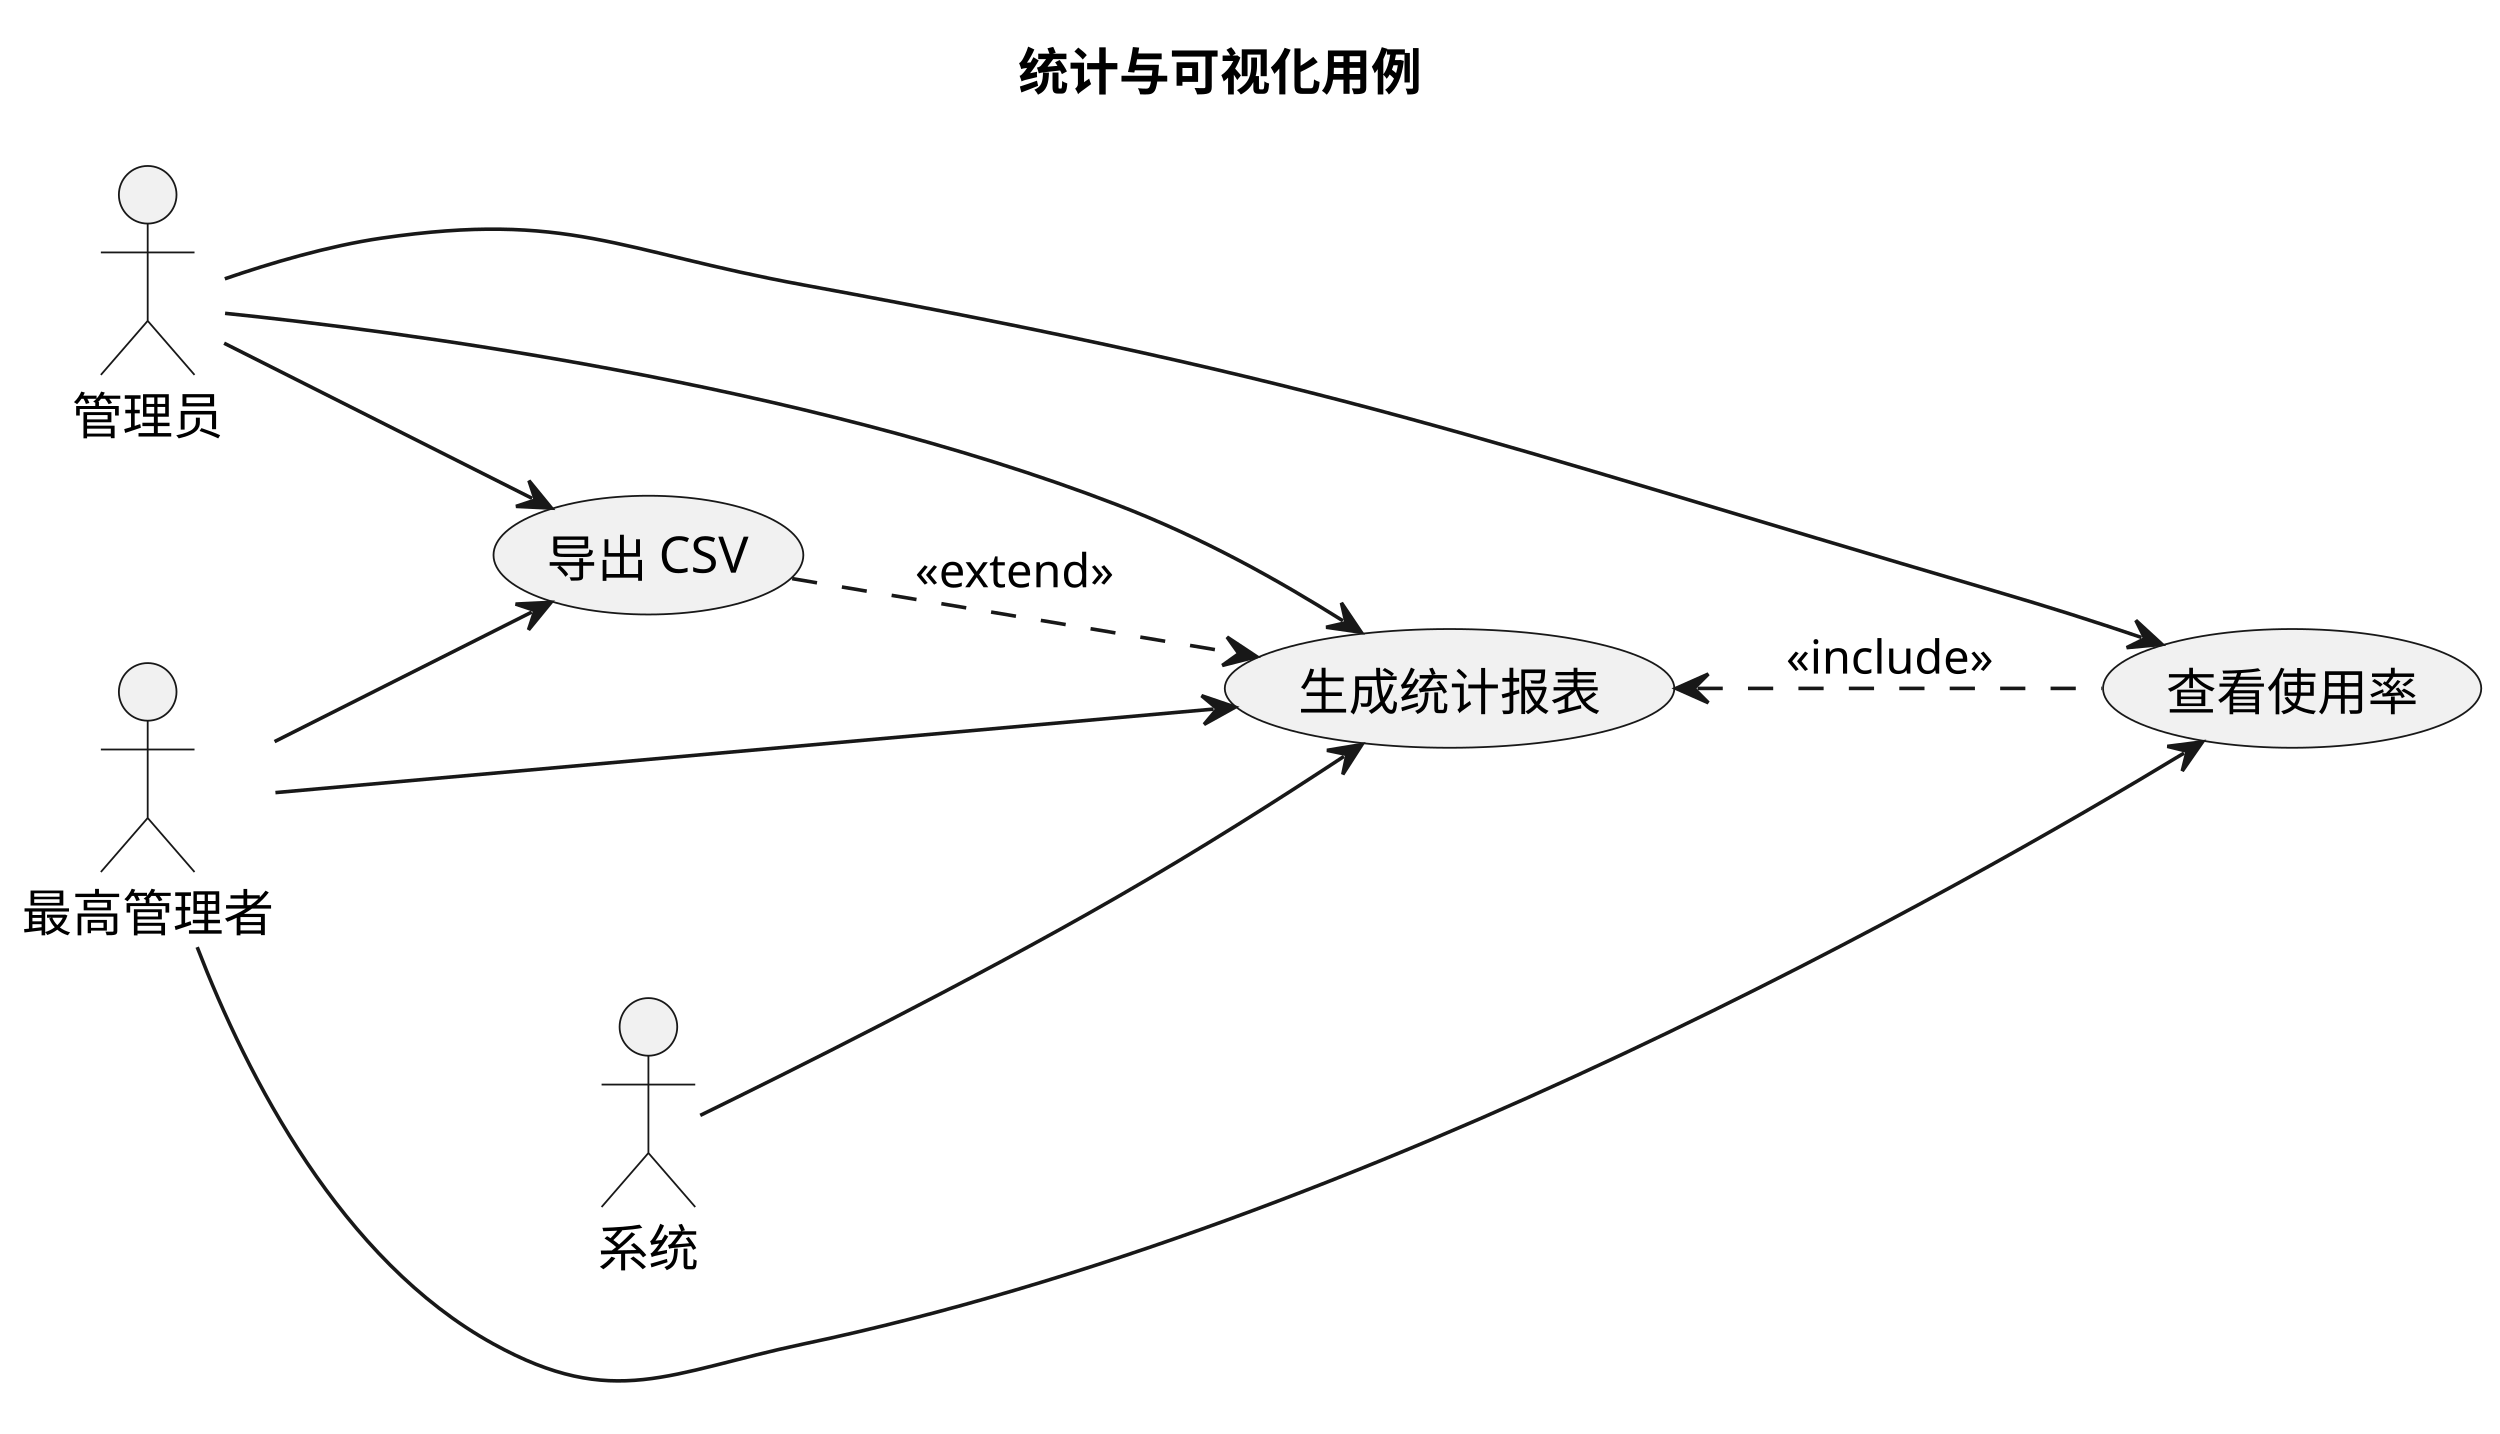
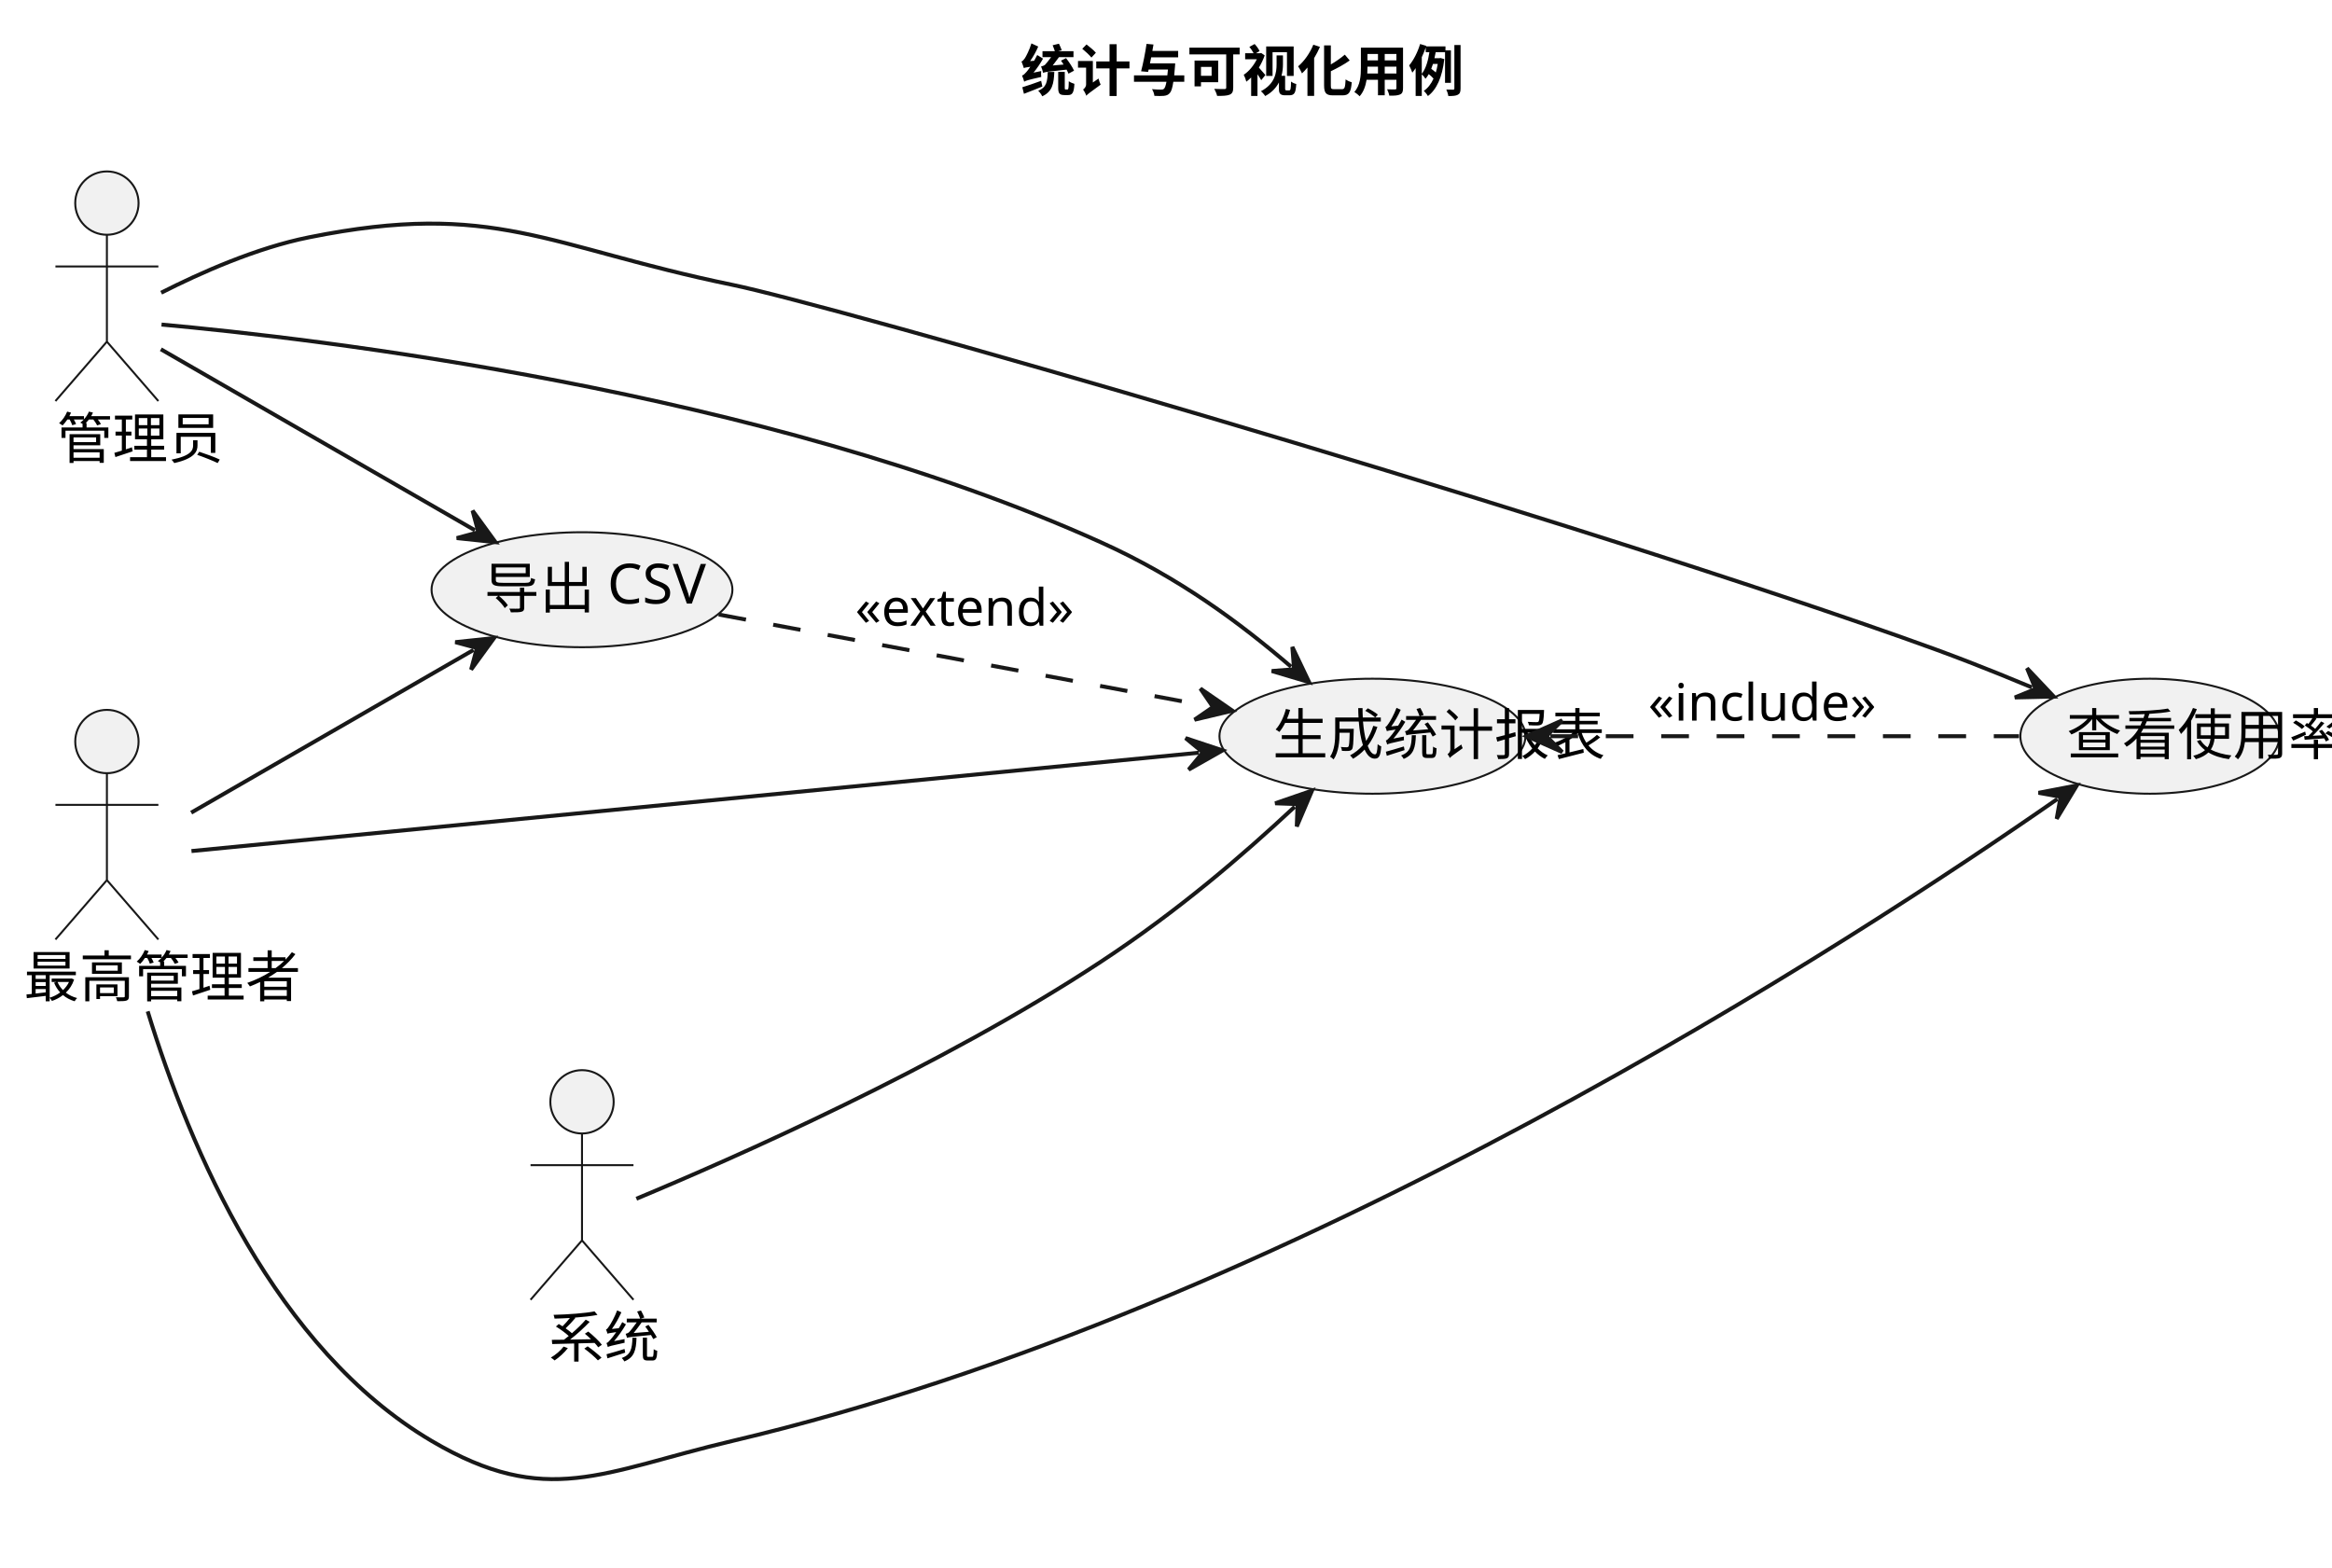
- <svg xmlns="http://www.w3.org/2000/svg" contentStyleType="text/css" data-diagram-type="DESCRIPTION" height="398px" preserveAspectRatio="none" style="width:694px;height:398px;background:#FFFFFF;" version="1.1" viewBox="0 0 694 398" width="694px" zoomAndPan="magnify">
+ <svg xmlns="http://www.w3.org/2000/svg" contentStyleType="text/css" data-diagram-type="DESCRIPTION" height="396px" preserveAspectRatio="none" style="width:589px;height:396px;background:#FFFFFF;" version="1.1" viewBox="0 0 589 396" width="589px" zoomAndPan="magnify">
  <defs />
  <g>
    <g class="title" data-source-line="1">
-       <text fill="#000000" font-family="sans-serif" font-size="14" font-weight="bold" lengthAdjust="spacing" textLength="115.5" x="282.647" y="24.966">统计与可视化用例</text>
+       <text fill="#000000" font-family="sans-serif" font-size="14" font-weight="700" lengthAdjust="spacing" textLength="67.211" x="257.743" y="22.995">统计与可视化用例</text>
    </g>
-     <g class="entity" data-entity="S" data-source-line="5" data-uid="ent0002" id="entity_S">
-       <ellipse cx="180" cy="285.068" fill="#F1F1F1" rx="8" ry="8" style="stroke:#181818;stroke-width:0.5;" />
-       <path d="M180,293.068 L180,320.068 M167,301.068 L193,301.068 M180,320.068 L167,335.068 M180,320.068 L193,335.068" fill="none" style="stroke:#181818;stroke-width:0.5;" />
-       <text fill="#000000" font-family="sans-serif" font-size="14" lengthAdjust="spacing" textLength="28" x="166" y="351.534">系统</text>
+     <g class="entity" data-qualified-name="S" data-source-line="5" id="ent0002">
+       <ellipse cx="147" cy="278.297" fill="#F1F1F1" rx="8" ry="8" style="stroke:#181818;stroke-width:0.5;" />
+       <path d="M147,286.297 L147,313.297 M134,294.297 L160,294.297 M147,313.297 L134,328.297 M147,313.297 L160,328.297" fill="none" style="stroke:#181818;stroke-width:0.5;" />
+       <text fill="#000000" font-family="sans-serif" font-size="14" lengthAdjust="spacing" textLength="16.803" x="138.599" y="342.792">系统</text>
    </g>
-     <g class="entity" data-entity="A" data-source-line="6" data-uid="ent0003" id="entity_A">
-       <ellipse cx="41" cy="54.068" fill="#F1F1F1" rx="8" ry="8" style="stroke:#181818;stroke-width:0.5;" />
-       <path d="M41,62.068 L41,89.068 M28,70.068 L54,70.068 M41,89.068 L28,104.068 M41,89.068 L54,104.068" fill="none" style="stroke:#181818;stroke-width:0.5;" />
-       <text fill="#000000" font-family="sans-serif" font-size="14" lengthAdjust="spacing" textLength="42" x="20" y="120.534">管理员</text>
+     <g class="entity" data-qualified-name="A" data-source-line="6" id="ent0003">
+       <ellipse cx="27" cy="51.297" fill="#F1F1F1" rx="8" ry="8" style="stroke:#181818;stroke-width:0.5;" />
+       <path d="M27,59.297 L27,86.297 M14,67.297 L40,67.297 M27,86.297 L14,101.297 M27,86.297 L40,101.297" fill="none" style="stroke:#181818;stroke-width:0.5;" />
+       <text fill="#000000" font-family="sans-serif" font-size="14" lengthAdjust="spacing" textLength="25.204" x="14.398" y="115.792">管理员</text>
    </g>
-     <g class="entity" data-entity="SA" data-source-line="7" data-uid="ent0004" id="entity_SA">
-       <ellipse cx="41" cy="192.068" fill="#F1F1F1" rx="8" ry="8" style="stroke:#181818;stroke-width:0.5;" />
-       <path d="M41,200.068 L41,227.068 M28,208.068 L54,208.068 M41,227.068 L28,242.068 M41,227.068 L54,242.068" fill="none" style="stroke:#181818;stroke-width:0.5;" />
-       <text fill="#000000" font-family="sans-serif" font-size="14" lengthAdjust="spacing" textLength="70" x="6" y="258.534">最高管理者</text>
+     <g class="entity" data-qualified-name="SA" data-source-line="7" id="ent0004">
+       <ellipse cx="27.003" cy="187.297" fill="#F1F1F1" rx="8" ry="8" style="stroke:#181818;stroke-width:0.5;" />
+       <path d="M27.003,195.297 L27.003,222.297 M14.003,203.297 L40.003,203.297 M27.003,222.297 L14.003,237.297 M27.003,222.297 L40.003,237.297" fill="none" style="stroke:#181818;stroke-width:0.5;" />
+       <text fill="#000000" font-family="sans-serif" font-size="14" lengthAdjust="spacing" textLength="42.007" x="6" y="251.792">最高管理者</text>
    </g>
-     <g class="entity" data-entity="GR" data-source-line="9" data-uid="ent0005" id="entity_GR">
-       <ellipse cx="402.397" cy="191.101" fill="#F1F1F1" rx="62.397" ry="16.483" style="stroke:#181818;stroke-width:0.5;" />
-       <text fill="#000000" font-family="sans-serif" font-size="14" lengthAdjust="spacing" textLength="84" x="360.397" y="197.135">生成统计报表</text>
+     <g class="entity" data-qualified-name="GR" data-source-line="9" id="ent0005">
+       <ellipse cx="346.644" cy="185.951" fill="#F1F1F1" rx="38.644" ry="14.524" style="stroke:#181818;stroke-width:0.5;" />
+       <text fill="#000000" font-family="sans-serif" font-size="14" lengthAdjust="spacing" textLength="50.408" x="321.44" y="190.599">生成统计报表</text>
    </g>
-     <g class="entity" data-entity="VU" data-source-line="10" data-uid="ent0006" id="entity_VU">
-       <ellipse cx="636.298" cy="191.101" fill="#F1F1F1" rx="52.498" ry="16.483" style="stroke:#181818;stroke-width:0.5;" />
-       <text fill="#000000" font-family="sans-serif" font-size="14" lengthAdjust="spacing" textLength="70" x="601.298" y="197.135">查看使用率</text>
+     <g class="entity" data-qualified-name="VU" data-source-line="10" id="ent0006">
+       <ellipse cx="542.993" cy="185.951" fill="#F1F1F1" rx="32.703" ry="14.524" style="stroke:#181818;stroke-width:0.5;" />
+       <text fill="#000000" font-family="sans-serif" font-size="14" lengthAdjust="spacing" textLength="42.007" x="521.99" y="190.599">查看使用率</text>
    </g>
-     <g class="entity" data-entity="EXP" data-source-line="11" data-uid="ent0007" id="entity_EXP">
-       <ellipse cx="180.004" cy="154.101" fill="#F1F1F1" rx="43.004" ry="16.483" style="stroke:#181818;stroke-width:0.5;" />
-       <text fill="#000000" font-family="sans-serif" font-size="14" lengthAdjust="spacing" textLength="56.574" x="151.717" y="160.135">导出 CSV</text>
+     <g class="entity" data-qualified-name="EXP" data-source-line="11" id="ent0007">
+       <ellipse cx="146.996" cy="148.951" fill="#F1F1F1" rx="37.996" ry="14.524" style="stroke:#181818;stroke-width:0.5;" />
+       <text fill="#000000" font-family="sans-serif" font-size="14" lengthAdjust="spacing" textLength="49.492" x="122.25" y="153.599">导出 CSV</text>
    </g>
-     <g class="link" data-entity-1="S" data-entity-2="GR" data-source-line="13" data-uid="lnk8" id="link_S_GR">
-       <path d="M194.39,309.628 C218.05,298.068 268.67,272.888 310.01,249.098 C333.62,235.508 354.798,222.006 373.067,209.986" fill="none" id="S-to-GR" style="stroke:#181818;stroke-width:1;" />
-       <polygon fill="#181818" points="378.08,206.688,368.363,208.293,373.903,209.436,372.76,214.976,378.08,206.688" style="stroke:#181818;stroke-width:1;" />
+     <g class="link" data-entity-1="ent0002" data-entity-2="ent0005" data-link-type="dependency" data-source-line="13" id="lnk8">
+       <path d="M160.73,302.777 C184.64,292.817 237.53,269.567 278,242.947 C297.76,229.947 313.83,216.047 327,203.777" fill="none" id="S-to-GR" style="stroke:#181818;stroke-width:1;" />
+       <polygon fill="#181818" points="331.39,199.687,322.078,202.895,327.732,203.095,327.532,208.749,331.39,199.687" style="stroke:#181818;stroke-width:1;" />
    </g>
-     <g class="link" data-entity-1="A" data-entity-2="GR" data-source-line="14" data-uid="lnk9" id="link_A_GR">
-       <path d="M62.48,86.978 C108.21,91.668 221.57,106.058 310.01,140.098 C334.26,149.438 354.847,161.07 372.797,172.329" fill="none" id="A-to-GR" style="stroke:#181818;stroke-width:1;" />
-       <polygon fill="#181818" points="377.88,175.518,372.382,167.347,373.644,172.861,368.13,174.124,377.88,175.518" style="stroke:#181818;stroke-width:1;" />
+     <g class="link" data-entity-1="ent0003" data-entity-2="ent0005" data-link-type="dependency" data-source-line="14" id="lnk9">
+       <path d="M40.8,81.977 C78.63,85.397 192.65,98.457 278,136.947 C297.83,145.887 313.081,157.267 326.091,168.397" fill="none" id="A-to-GR" style="stroke:#181818;stroke-width:1;" />
+       <polygon fill="#181818" points="330.65,172.297,326.411,163.407,326.851,169.047,321.211,169.486,330.65,172.297" style="stroke:#181818;stroke-width:1;" />
    </g>
-     <g class="link" data-entity-1="A" data-entity-2="VU" data-source-line="15" data-uid="lnk10" id="link_A_VU">
-       <path d="M62.41,77.398 C74.82,73.128 91.09,68.268 106,66.098 C157.78,58.578 171.54,69.648 223.01,79.098 C372.31,106.508 408.16,121.318 553.8,164.098 C569.1,168.598 580.165,172.129 594.475,176.959" fill="none" id="A-to-VU" style="stroke:#181818;stroke-width:1;" />
-       <polygon fill="#181818" points="600.16,178.878,592.912,172.21,595.423,177.279,590.353,179.79,600.16,178.878" style="stroke:#181818;stroke-width:1;" />
+     <g class="link" data-entity-1="ent0003" data-entity-2="ent0006" data-link-type="dependency" data-source-line="15" id="lnk10">
+       <path d="M40.71,73.937 C50.56,68.927 64.72,62.617 78.01,59.947 C124.91,50.497 138.13,62.317 185,71.947 C210.27,77.137 380.94,125.917 480.29,160.947 C493.15,165.477 501.723,168.836 513.203,173.626" fill="none" id="A-to-VU" style="stroke:#181818;stroke-width:1;" />
+       <polygon fill="#181818" points="518.74,175.937,511.974,168.78,514.126,174.012,508.894,176.163,518.74,175.937" style="stroke:#181818;stroke-width:1;" />
    </g>
-     <g class="link" data-entity-1="A" data-entity-2="EXP" data-source-line="16" data-uid="lnk11" id="link_A_EXP">
-       <path d="M62.22,95.278 C86.33,107.428 121.331,125.059 147.721,138.349" fill="none" id="A-to-EXP" style="stroke:#181818;stroke-width:1;" />
-       <polygon fill="#181818" points="153.08,141.048,146.841,133.427,148.614,138.799,143.243,140.572,153.08,141.048" style="stroke:#181818;stroke-width:1;" />
+     <g class="link" data-entity-1="ent0003" data-entity-2="ent0007" data-link-type="dependency" data-source-line="16" id="lnk11">
+       <path d="M40.63,88.217 C60.85,99.867 95.482,119.831 119.962,133.941" fill="none" id="A-to-EXP" style="stroke:#181818;stroke-width:1;" />
+       <polygon fill="#181818" points="125.16,136.937,119.36,128.977,120.828,134.44,115.365,135.908,125.16,136.937" style="stroke:#181818;stroke-width:1;" />
    </g>
-     <g class="link" data-entity-1="SA" data-entity-2="GR" data-source-line="17" data-uid="lnk12" id="link_SA_GR">
-       <path d="M76.46,220.028 C137.95,214.558 261.244,203.58 336.894,196.84" fill="none" id="SA-to-GR" style="stroke:#181818;stroke-width:1;" />
-       <polygon fill="#181818" points="342.87,196.308,333.55,193.122,337.89,196.752,334.26,201.091,342.87,196.308" style="stroke:#181818;stroke-width:1;" />
+     <g class="link" data-entity-1="ent0004" data-entity-2="ent0005" data-link-type="dependency" data-source-line="17" id="lnk12">
+       <path d="M48.36,214.957 C100.87,209.827 235.528,196.69 302.818,190.12" fill="none" id="SA-to-GR" style="stroke:#181818;stroke-width:1;" />
+       <polygon fill="#181818" points="308.79,189.537,299.444,186.43,303.814,190.023,300.221,194.393,308.79,189.537" style="stroke:#181818;stroke-width:1;" />
    </g>
-     <g class="link" data-entity-1="SA" data-entity-2="VU" data-source-line="18" data-uid="lnk13" id="link_SA_VU">
-       <path d="M54.74,262.928 C68.64,298.958 94.74,349.838 137,373.098 C170.49,391.528 185.6,380.988 223.01,373.098 C379.95,339.998 544.788,246.317 606.288,209.057" fill="none" id="SA-to-VU" style="stroke:#181818;stroke-width:1;" />
-       <polygon fill="#181818" points="611.42,205.948,601.65,207.19,607.144,208.539,605.795,214.033,611.42,205.948" style="stroke:#181818;stroke-width:1;" />
+     <g class="link" data-entity-1="ent0004" data-entity-2="ent0006" data-link-type="dependency" data-source-line="18" id="lnk13">
+       <path d="M37.3,255.447 C48.08,290.657 69.62,340.677 109.01,363.947 C138.09,381.117 152.12,371.687 185,363.947 C325.89,330.767 469.746,236.545 519.636,201.815" fill="none" id="SA-to-VU" style="stroke:#181818;stroke-width:1;" />
+       <polygon fill="#181818" points="524.56,198.387,514.888,200.246,520.456,201.244,519.459,206.812,524.56,198.387" style="stroke:#181818;stroke-width:1;" />
    </g>
-     <g class="link" data-entity-1="SA" data-entity-2="EXP" data-source-line="19" data-uid="lnk14" id="link_SA_EXP">
-       <path d="M76.22,205.868 C100,193.888 125.841,180.877 147.601,169.917" fill="none" id="SA-to-EXP" style="stroke:#181818;stroke-width:1;" />
-       <polygon fill="#181818" points="152.96,167.218,143.123,167.694,148.494,169.467,146.721,174.839,152.96,167.218" style="stroke:#181818;stroke-width:1;" />
+     <g class="link" data-entity-1="ent0004" data-entity-2="ent0007" data-link-type="dependency" data-source-line="19" id="lnk14">
+       <path d="M48.29,205.257 C69.64,192.947 97.901,176.663 119.591,164.163" fill="none" id="SA-to-EXP" style="stroke:#181818;stroke-width:1;" />
+       <polygon fill="#181818" points="124.79,161.167,114.995,162.195,120.458,163.663,118.99,169.126,124.79,161.167" style="stroke:#181818;stroke-width:1;" />
    </g>
-     <g class="link" data-entity-1="GR" data-entity-2="VU" data-source-line="21" data-uid="lnk15" id="link_GR_VU">
-       <path d="M471.24,191.098 C508.14,191.098 548.46,191.098 583.44,191.098" fill="none" id="GR-backto-VU" style="stroke:#181818;stroke-width:1;stroke-dasharray:7,7;" />
-       <polygon fill="#181818" points="465.24,191.098,474.24,195.098,470.24,191.098,474.24,187.098,465.24,191.098" style="stroke:#181818;stroke-width:1;" />
-       <text fill="#000000" font-family="sans-serif" font-size="13" lengthAdjust="spacing" textLength="57.577" x="495.8" y="186.995">«include»</text>
+     <g class="link" data-entity-1="ent0005" data-entity-2="ent0006" data-link-type="dependency" data-source-line="21" id="lnk15">
+       <path d="M391.58,185.947 C427.81,185.947 475.81,185.947 509.95,185.947" fill="none" id="GR-backto-VU" style="stroke:#181818;stroke-width:1;stroke-dasharray:7,7;" />
+       <polygon fill="#181818" points="385.58,185.947,394.58,189.947,390.58,185.947,394.58,181.947,385.58,185.947" style="stroke:#181818;stroke-width:1;" />
+       <text fill="#000000" font-family="sans-serif" font-size="13" lengthAdjust="spacing" textLength="63.007" x="416.29" y="182.014">«include»</text>
    </g>
-     <g class="link" data-entity-1="EXP" data-entity-2="GR" data-source-line="22" data-uid="lnk16" id="link_EXP_GR">
-       <path d="M219.9,160.628 C255.74,166.648 303.293,174.624 342.923,181.284" fill="none" id="EXP-to-GR" style="stroke:#181818;stroke-width:1;stroke-dasharray:7,7;" />
-       <polygon fill="#181818" points="348.84,182.278,340.627,176.842,343.909,181.449,339.301,184.731,348.84,182.278" style="stroke:#181818;stroke-width:1;" />
-       <text fill="#000000" font-family="sans-serif" font-size="13" lengthAdjust="spacing" textLength="55.497" x="254.01" y="163.025">«extend»</text>
+     <g class="link" data-entity-1="ent0007" data-entity-2="ent0005" data-link-type="dependency" data-source-line="22" id="lnk16">
+       <path d="M181.53,155.217 C217.65,161.977 268.952,171.583 305.392,178.403" fill="none" id="EXP-to-GR" style="stroke:#181818;stroke-width:1;stroke-dasharray:7,7;" />
+       <polygon fill="#181818" points="311.29,179.507,303.18,173.919,306.375,178.587,301.708,181.783,311.29,179.507" style="stroke:#181818;stroke-width:1;" />
+       <text fill="#000000" font-family="sans-serif" font-size="13" lengthAdjust="spacing" textLength="61.185" x="216" y="158.034">«extend»</text>
    </g>
  </g>
</svg>
